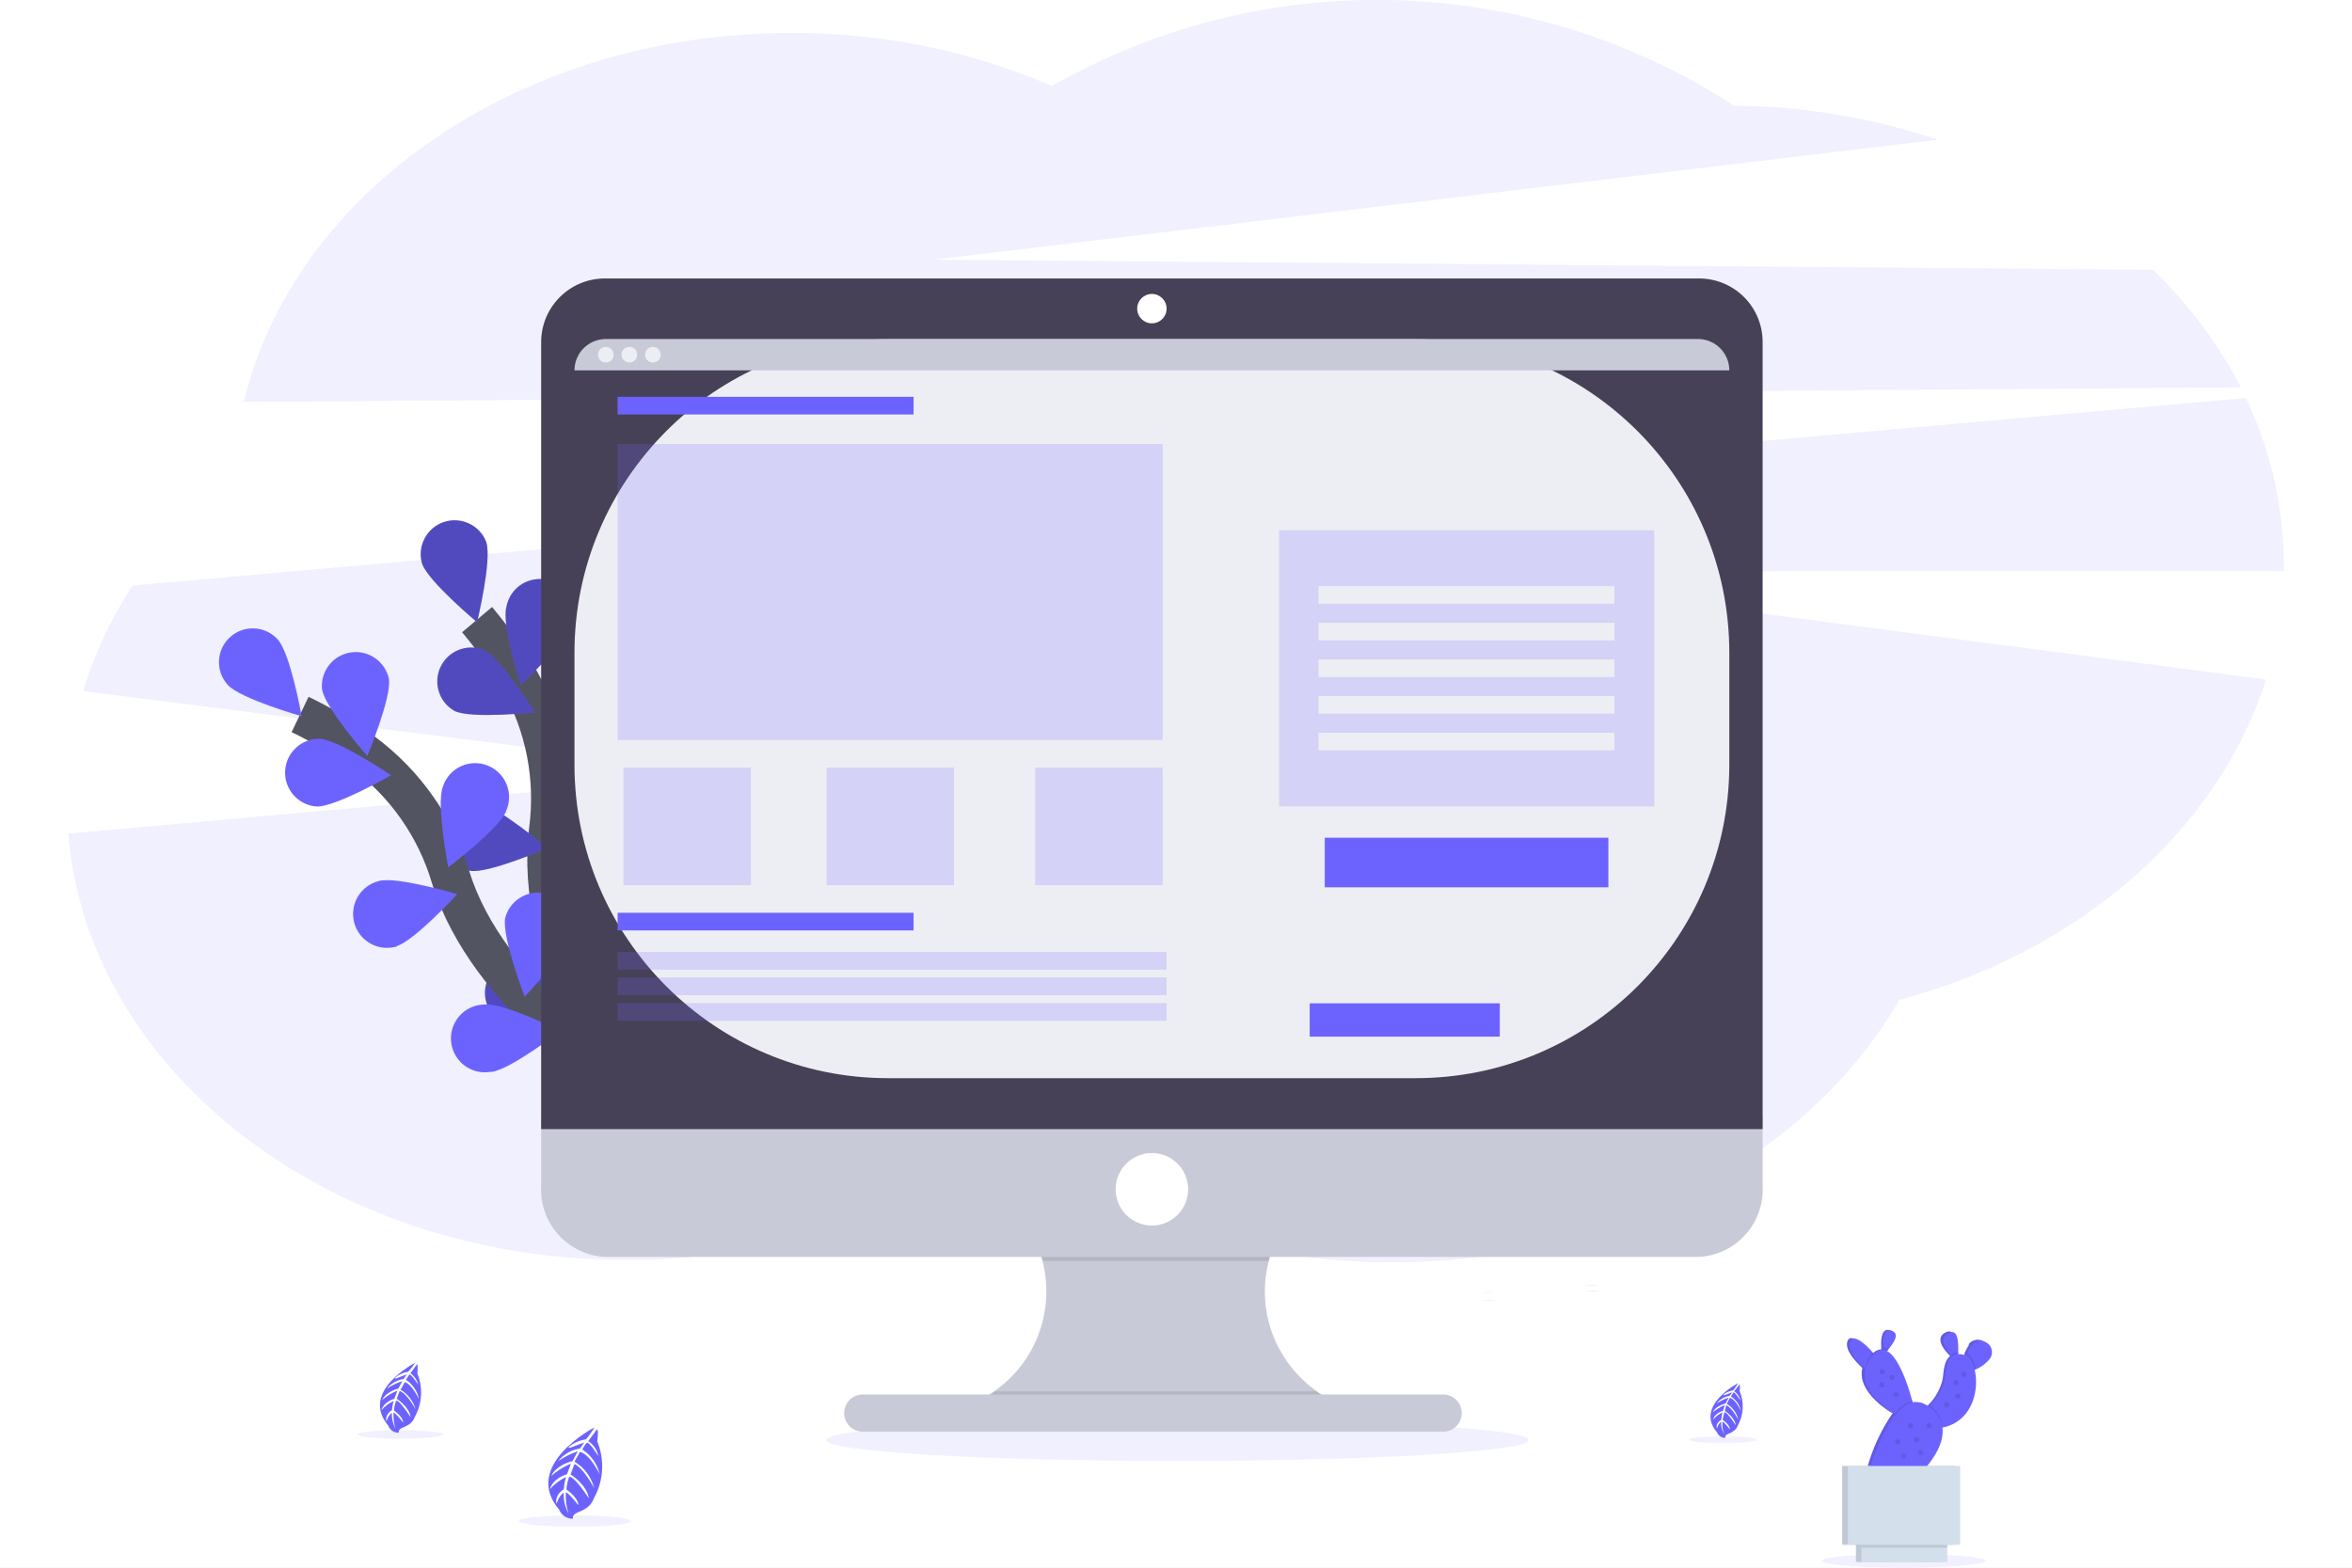
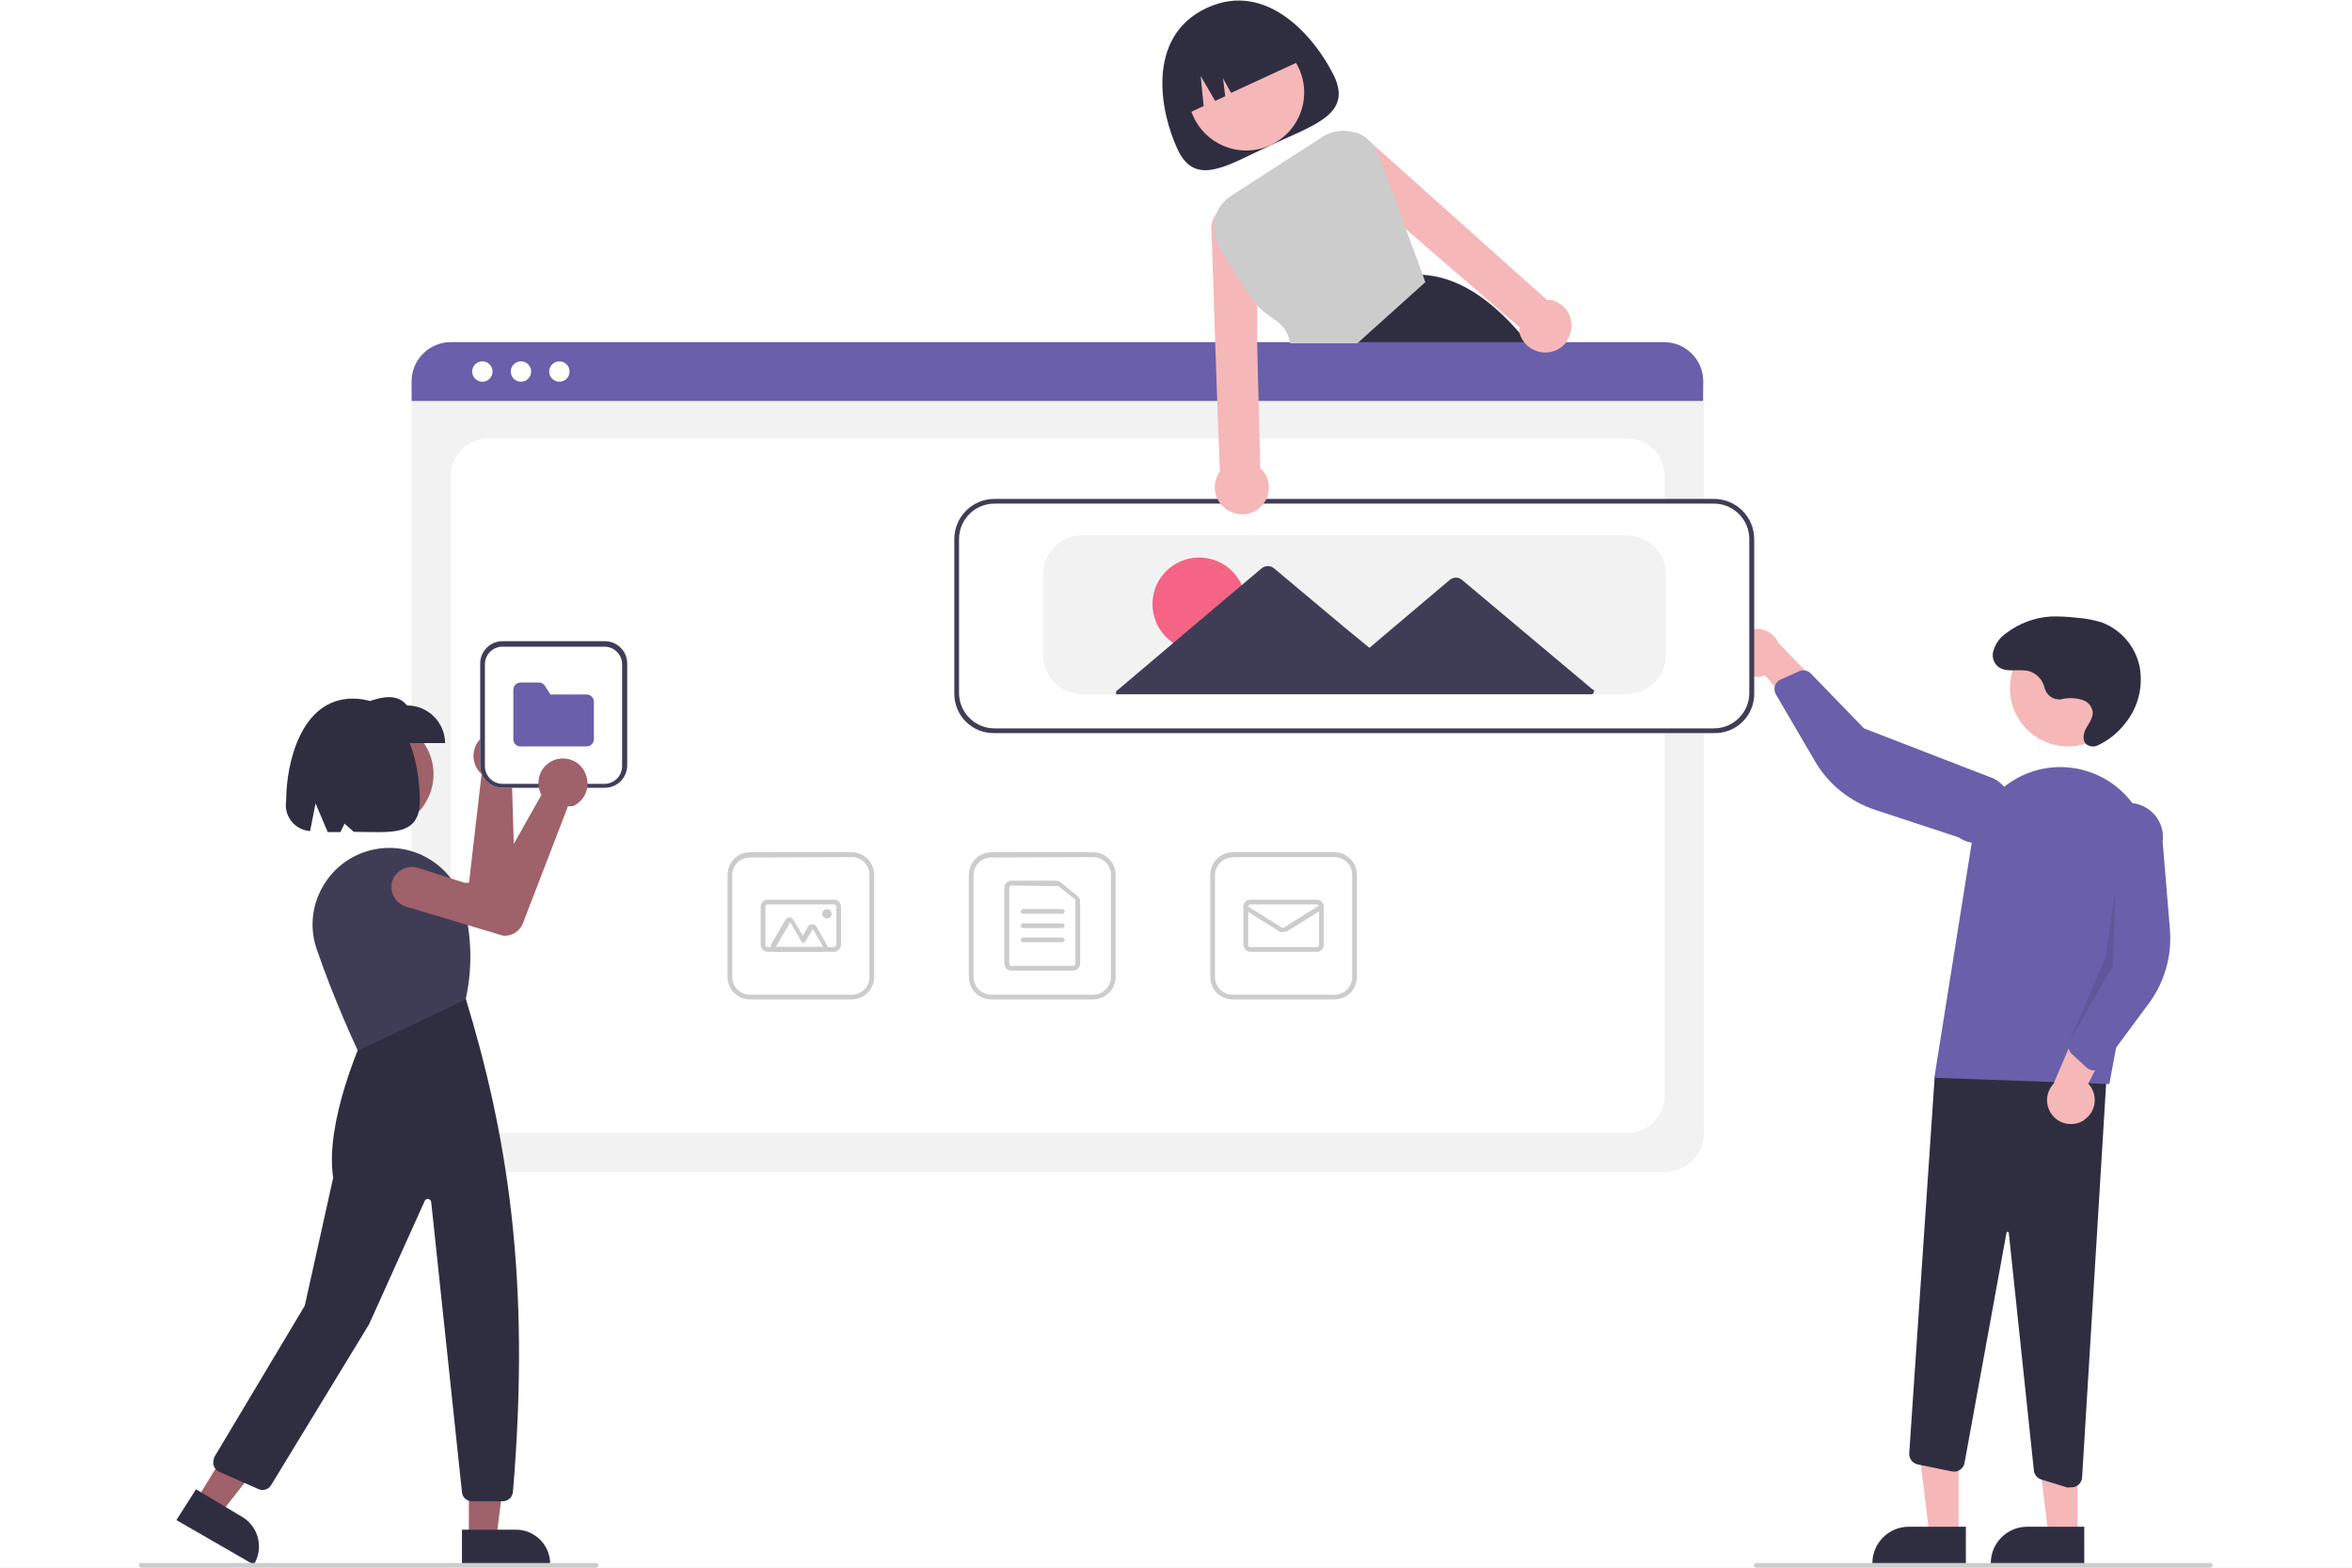
<svg xmlns="http://www.w3.org/2000/svg" viewBox="0 0 120 80">
  <defs>
-     <style>.cls-1{fill:#fff;}.cls-10,.cls-2,.cls-4{fill:#6c63ff;}.cls-2,.cls-7{opacity:0.1;}.cls-10,.cls-2,.cls-5,.cls-7{isolation:isolate;}.cls-3{fill:none;stroke:#535461;stroke-miterlimit:10;stroke-width:2px;}.cls-5{opacity:0.25;}.cls-6{fill:#c8cad7;}.cls-8{fill:#474157;}.cls-9{fill:#ededf4;}.cls-10{opacity:0.2;}.cls-11{fill:#d4dfec;}.cls-12{fill:#a1616a;}</style>
+     <style>.cls-1{fill:#fff;}.cls-2{fill:#2f2e41;}.cls-3{fill:#f5b7b8;}.cls-4{fill:#f2f2f2;}.cls-5{fill:#6a5faa;}.cls-6{fill:#ccc;}.cls-7{opacity:0.1;isolation:isolate;}.cls-8{fill:#3f3d56;}.cls-9{fill:#f56484;}.cls-10{fill:#9f616a;}</style>
  </defs>
  <g id="レイヤー_2" data-name="レイヤー 2">
    <g id="レイヤー_1-2" data-name="レイヤー 1">
-       <g id="グループ_1156" data-name="グループ 1156">
-         <rect id="長方形_289" data-name="長方形 289" class="cls-1" width="120" height="80" />
-         <g id="undraw_wireframing_nxyi" data-name="undraw wireframing nxyi">
-           <path id="パス_2983" data-name="パス 2983" class="cls-2" d="M114.33,19.77a23.25,23.25,0,0,0-4.48-6l-62.21-.52L98.86,7.13A33.69,33.69,0,0,0,88.47,5.39a33.47,33.47,0,0,0-34.8-1A33.26,33.26,0,0,0,40.36,1.68C26.54,1.68,15,9.78,12.44,20.51Z" />
-           <path id="パス_2984" data-name="パス 2984" class="cls-2" d="M116.52,28.8a19.8,19.8,0,0,0-1.94-8.49L6.77,29.88a20.59,20.59,0,0,0-2.53,5.39l33.39,4.21L3.48,42.54c1,12.15,13.35,21.75,28.4,21.75a32,32,0,0,0,19.56-6.4,31.91,31.91,0,0,0,19.72,6.52c11.36,0,21.17-5.47,25.74-13.38,9.16-2.46,16.27-8.63,18.71-16.35L73.39,29.15h43.13Z" />
-           <path id="パス_2985" data-name="パス 2985" class="cls-3" d="M31.83,55.36s-4.62-6.67-3.84-13a12.26,12.26,0,0,0-1.48-7.64,21.31,21.31,0,0,0-2.17-3.1" />
-           <path id="パス_2986" data-name="パス 2986" class="cls-4" d="M24.81,27.67c.3.91-.47,4.08-.47,4.08s-2.51-2.09-2.81-3a1.73,1.73,0,0,1,3.28-1.09Z" />
-           <path id="パス_2987" data-name="パス 2987" class="cls-4" d="M29.18,31.8c-.24.92-2.61,3.16-2.61,3.16s-1-3.11-.73-4a1.73,1.73,0,1,1,3.34.87Z" />
-           <path id="パス_2988" data-name="パス 2988" class="cls-4" d="M31.9,40.42c-.67.67-3.85,1.41-3.85,1.41s.73-3.18,1.4-3.85a1.73,1.73,0,0,1,2.48,2.4l0,0Z" />
-           <path id="パス_2989" data-name="パス 2989" class="cls-4" d="M32.49,47.41c-.55.78-3.55,2-3.55,2s.18-3.25.73-4a1.73,1.73,0,0,1,2.82,2Z" />
-           <path id="パス_2990" data-name="パス 2990" class="cls-4" d="M23.19,36.28c.86.42,4.1.07,4.1.07s-1.74-2.76-2.6-3.18a1.73,1.73,0,0,0-1.5,3.11Z" />
-           <path id="パス_2991" data-name="パス 2991" class="cls-4" d="M24,44.44c.94.14,3.93-1.16,3.93-1.16S25.43,41.16,24.49,41A1.73,1.73,0,0,0,24,44.44Z" />
-           <path id="パス_2992" data-name="パス 2992" class="cls-4" d="M25.84,52.27c.9.3,4.07-.48,4.07-.48s-2.09-2.5-3-2.8a1.73,1.73,0,0,0-1.08,3.28Z" />
-           <path id="パス_2993" data-name="パス 2993" class="cls-5" d="M24.81,27.67c.3.91-.47,4.08-.47,4.08s-2.51-2.09-2.81-3a1.73,1.73,0,0,1,3.28-1.09Z" />
-           <path id="パス_2994" data-name="パス 2994" class="cls-5" d="M29.18,31.8c-.24.92-2.61,3.16-2.61,3.16s-1-3.11-.73-4a1.73,1.73,0,1,1,3.34.87Z" />
-           <path id="パス_2995" data-name="パス 2995" class="cls-5" d="M31.9,40.42c-.67.67-3.85,1.41-3.85,1.41s.73-3.18,1.4-3.85a1.73,1.73,0,0,1,2.48,2.4l0,0Z" />
-           <path id="パス_2996" data-name="パス 2996" class="cls-5" d="M32.49,47.41c-.55.78-3.55,2-3.55,2s.18-3.25.73-4a1.73,1.73,0,0,1,2.82,2Z" />
-           <path id="パス_2997" data-name="パス 2997" class="cls-5" d="M23.19,36.28c.86.42,4.1.07,4.1.07s-1.74-2.76-2.6-3.18a1.73,1.73,0,0,0-1.5,3.11Z" />
-           <path id="パス_2998" data-name="パス 2998" class="cls-5" d="M24,44.44c.94.14,3.93-1.16,3.93-1.16S25.43,41.16,24.49,41A1.73,1.73,0,0,0,24,44.44Z" />
-           <path id="パス_2999" data-name="パス 2999" class="cls-5" d="M25.84,52.27c.9.3,4.07-.48,4.07-.48s-2.09-2.5-3-2.8a1.73,1.73,0,0,0-1.08,3.28Z" />
-           <path id="パス_3000" data-name="パス 3000" class="cls-3" d="M31.81,55.09S24.88,50.86,23,44.79a12.26,12.26,0,0,0-4.45-6.38,20,20,0,0,0-3.24-1.95" />
-           <path id="パス_3001" data-name="パス 3001" class="cls-4" d="M14.17,32.63c.65.71,1.22,3.92,1.22,3.92s-3.13-.89-3.77-1.6a1.72,1.72,0,0,1,2.55-2.32Z" />
-           <path id="パス_3002" data-name="パス 3002" class="cls-4" d="M19.84,34.63c.16.94-1.1,3.95-1.1,3.95s-2.15-2.45-2.31-3.4a1.73,1.73,0,0,1,3.41-.55Z" />
-           <path id="パス_3003" data-name="パス 3003" class="cls-4" d="M25.82,41.4c-.35.89-2.95,2.86-2.95,2.86s-.62-3.2-.28-4.1a1.73,1.73,0,1,1,3.24,1.2v0Z" />
-           <path id="パス_3004" data-name="パス 3004" class="cls-4" d="M29.19,47.55c-.19.94-2.42,3.31-2.42,3.31s-1.16-3-1-4a1.73,1.73,0,0,1,3.39.67Z" />
-           <path id="パス_3005" data-name="パス 3005" class="cls-4" d="M16.17,41.16c1,0,3.78-1.6,3.78-1.6s-2.7-1.83-3.66-1.86a1.73,1.73,0,0,0-.2,3.45h.08Z" />
-           <path id="パス_3006" data-name="パス 3006" class="cls-4" d="M20.21,48.29c.91-.25,3.12-2.66,3.12-2.66s-3.13-.93-4-.67a1.73,1.73,0,0,0,.83,3.36l.09,0Z" />
-           <path id="パス_3007" data-name="パス 3007" class="cls-4" d="M25.07,54.7c.95-.1,3.53-2.09,3.53-2.09s-2.92-1.45-3.87-1.35A1.73,1.73,0,1,0,25,54.7Z" />
-           <ellipse id="楕円形_99" data-name="楕円形 99" class="cls-2" cx="60.07" cy="73.49" rx="17.91" ry="1.06" />
-           <path id="パス_3008" data-name="パス 3008" class="cls-6" d="M68.3,71.62v.64h-19v-.52a6.22,6.22,0,0,0,.43-11.51H68.18A6.24,6.24,0,0,0,65.1,68.5a6.34,6.34,0,0,0,3.2,3.13Z" />
-           <path id="パス_3009" data-name="パス 3009" class="cls-7" d="M68.18,60.21a6.26,6.26,0,0,0-3.45,4.14H53.21a6.23,6.23,0,0,0-3.45-4.14Z" />
-           <path id="パス_3010" data-name="パス 3010" class="cls-6" d="M27.61,56.94v3.6a3.44,3.44,0,0,0,3.25,3.6H86.68a3.44,3.44,0,0,0,3.25-3.6v-3.6Z" />
-           <path id="パス_3011" data-name="パス 3011" class="cls-7" d="M68.3,71.62v.64h-19v-.52A6.28,6.28,0,0,0,50.8,71H67.14a6.32,6.32,0,0,0,1.16.66Z" />
-           <rect id="長方形_263" data-name="長方形 263" class="cls-6" x="43.07" y="71.16" width="31.51" height="1.9" rx="0.95" />
-           <path id="パス_3012" data-name="パス 3012" class="cls-8" d="M89.93,17.46a3.24,3.24,0,0,0-3.25-3.25H30.86a3.25,3.25,0,0,0-3.25,3.25h0V57.62H89.93Z" />
-           <rect id="長方形_264" data-name="長方形 264" class="cls-9" x="29.31" y="17.31" width="58.92" height="37.71" rx="16" />
-           <circle id="楕円形_101" data-name="楕円形 101" class="cls-1" cx="58.77" cy="15.75" r="0.75" />
-           <circle id="楕円形_102" data-name="楕円形 102" class="cls-1" cx="58.77" cy="60.69" r="1.85" />
-           <path id="パス_3013" data-name="パス 3013" class="cls-6" d="M88.23,18.9H29.31a1.6,1.6,0,0,1,1.6-1.6H86.63a1.6,1.6,0,0,1,1.6,1.6Z" />
-           <circle id="楕円形_103" data-name="楕円形 103" class="cls-9" cx="30.91" cy="18.1" r="0.4" />
-           <circle id="楕円形_104" data-name="楕円形 104" class="cls-9" cx="32.11" cy="18.1" r="0.4" />
-           <circle id="楕円形_105" data-name="楕円形 105" class="cls-9" cx="33.31" cy="18.1" r="0.4" />
-           <rect id="長方形_265" data-name="長方形 265" class="cls-4" x="31.51" y="20.25" width="15.1" height="0.9" />
-           <rect id="長方形_266" data-name="長方形 266" class="cls-4" x="31.51" y="46.58" width="15.1" height="0.9" />
-           <rect id="長方形_267" data-name="長方形 267" class="cls-10" x="31.51" y="48.58" width="28.01" height="0.9" />
-           <rect id="長方形_268" data-name="長方形 268" class="cls-10" x="31.51" y="49.88" width="28.01" height="0.9" />
-           <rect id="長方形_269" data-name="長方形 269" class="cls-10" x="31.51" y="51.19" width="28.01" height="0.9" />
-           <rect id="長方形_270" data-name="長方形 270" class="cls-10" x="31.51" y="22.66" width="27.81" height="15.1" />
-           <rect id="長方形_271" data-name="長方形 271" class="cls-10" x="31.81" y="39.17" width="6.5" height="6" />
-           <rect id="長方形_272" data-name="長方形 272" class="cls-10" x="52.82" y="39.17" width="6.5" height="6" />
-           <rect id="長方形_273" data-name="長方形 273" class="cls-10" x="42.17" y="39.17" width="6.5" height="6" />
-           <rect id="長方形_274" data-name="長方形 274" class="cls-10" x="65.26" y="27.06" width="19.14" height="14.09" />
-           <rect id="長方形_275" data-name="長方形 275" class="cls-9" x="67.27" y="29.91" width="15.1" height="0.9" />
-           <rect id="長方形_276" data-name="長方形 276" class="cls-9" x="67.27" y="31.78" width="15.1" height="0.9" />
-           <rect id="長方形_277" data-name="長方形 277" class="cls-9" x="67.27" y="33.65" width="15.1" height="0.9" />
-           <rect id="長方形_278" data-name="長方形 278" class="cls-9" x="67.27" y="35.52" width="15.1" height="0.9" />
-           <rect id="長方形_279" data-name="長方形 279" class="cls-9" x="67.27" y="37.39" width="15.1" height="0.9" />
-           <rect id="長方形_280" data-name="長方形 280" class="cls-4" x="67.59" y="42.75" width="14.47" height="2.53" />
-           <rect id="長方形_281" data-name="長方形 281" class="cls-4" x="66.82" y="51.2" width="9.7" height="1.7" />
-           <ellipse id="楕円形_106" data-name="楕円形 106" class="cls-2" cx="29.33" cy="77.62" rx="2.86" ry="0.29" />
-           <ellipse id="楕円形_107" data-name="楕円形 107" class="cls-2" cx="87.9" cy="73.47" rx="1.72" ry="0.17" />
-           <path id="パス_3014" data-name="パス 3014" class="cls-4" d="M30.33,72.84s-3.73,1.93-1.8,4.2a.73.73,0,0,0,.71.46s-.11-.19.3-.35a1.71,1.71,0,0,0,.4-.21,1,1,0,0,0,.36-.48h0a3.35,3.35,0,0,0,.17-2.91s.08-.54,0-.62l-.46.61a1.21,1.21,0,0,1,.52.77s-.48-.77-.59-.68-.23.34-.23.34a2,2,0,0,1,.88,1.26s-.46-1-1-1.14l-.28.5a2.17,2.17,0,0,1,1,1.35s-.51-1-1-1.23l-.2.53s.85.54.93,1.22c0,0-.72-1.13-1-1.1a2.44,2.44,0,0,0-.14.65s.6.4.61.8c0,0-.56-.7-.64-.65A3,3,0,0,0,29,77.23a2.1,2.1,0,0,1-.24-1.07,1.1,1.1,0,0,0-.36.58s-.16-.39.37-.75a2.6,2.6,0,0,1,.11-.62,2.62,2.62,0,0,0-.82.62s.09-.51.87-.76l.2-.54a3.82,3.82,0,0,0-1,.62s.18-.51,1.08-.75l.27-.5a4.09,4.09,0,0,0-1,.5,1.71,1.71,0,0,1,1.11-.64l.22-.31-.64.24c-.14.06-.17,0-.17,0a1.79,1.79,0,0,1,.9-.4A4.62,4.62,0,0,0,30.33,72.84Z" />
-           <ellipse id="楕円形_108" data-name="楕円形 108" class="cls-2" cx="20.42" cy="73.2" rx="2.19" ry="0.22" />
-           <path id="パス_3015" data-name="パス 3015" class="cls-4" d="M21.19,69.54S18.33,71,19.81,72.75a.54.54,0,0,0,.54.36s-.08-.15.22-.27a1.51,1.51,0,0,0,.31-.16.74.74,0,0,0,.28-.37h0a2.57,2.57,0,0,0,.13-2.23,1.49,1.49,0,0,0,0-.48l-.35.48a1,1,0,0,1,.4.59s-.37-.59-.46-.52l-.17.26a1.56,1.56,0,0,1,.67,1s-.35-.77-.73-.88l-.21.39a1.69,1.69,0,0,1,.76,1s-.4-.79-.81-.94l-.15.4s.65.42.71.94c0,0-.55-.87-.74-.84a1.72,1.72,0,0,0-.11.5s.46.31.47.61c0,0-.43-.54-.49-.5a2.34,2.34,0,0,0,.1.83,1.71,1.71,0,0,1-.19-.83.88.88,0,0,0-.27.44s-.13-.3.28-.57a1.86,1.86,0,0,1,.09-.47,1.93,1.93,0,0,0-.63.47s.07-.39.66-.58l.16-.42a2.83,2.83,0,0,0-.78.48s.13-.39.82-.58l.21-.38a3.2,3.2,0,0,0-.79.38,1.35,1.35,0,0,1,.85-.49l.17-.23s-.39.13-.49.18-.13,0-.13,0a1.34,1.34,0,0,1,.69-.32A4.34,4.34,0,0,0,21.19,69.54Z" />
-           <path id="パス_3016" data-name="パス 3016" class="cls-4" d="M88.68,70.58s-2.23,1.16-1.08,2.51a.43.43,0,0,0,.43.28s-.07-.12.17-.21a.7.7,0,0,0,.24-.13.54.54,0,0,0,.22-.28h0a2,2,0,0,0,.1-1.75,1.53,1.53,0,0,0,0-.37l-.28.37a.77.77,0,0,1,.32.47s-.3-.47-.36-.41l-.13.2a1.22,1.22,0,0,1,.52.75s-.27-.6-.57-.68l-.16.31a1.28,1.28,0,0,1,.59.81s-.31-.62-.62-.74L88,72s.51.32.56.73c0,0-.43-.68-.58-.66a2.74,2.74,0,0,0-.09.39s.37.24.37.48c0,0-.33-.42-.38-.39a1.53,1.53,0,0,0,.08.64,1.21,1.21,0,0,1-.15-.64.68.68,0,0,0-.21.34s-.1-.23.22-.44a2.5,2.5,0,0,1,.06-.38,1.47,1.47,0,0,0-.48.38s.05-.31.51-.46L88,71.7a2.26,2.26,0,0,0-.61.37s.1-.3.65-.45l.16-.3a2.53,2.53,0,0,0-.62.3,1.08,1.08,0,0,1,.67-.39l.13-.18-.38.14c-.09,0-.1,0-.1,0a1.07,1.07,0,0,1,.53-.24A2.7,2.7,0,0,0,88.68,70.58Z" />
-           <ellipse id="楕円形_109" data-name="楕円形 109" class="cls-2" cx="97.12" cy="79.65" rx="4.18" ry="0.35" />
-           <path id="パス_3017" data-name="パス 3017" class="cls-4" d="M100.46,68.63a2.55,2.55,0,0,0-.23.43.56.56,0,0,1,0,.12l-.08,0a1,1,0,0,0-.35,0V69c0-.53-.05-1.26-.55-1s-.14.8.17,1.12a.6.6,0,0,1,.08.08c-.28.2-.33.67-.38,1.16a2.7,2.7,0,0,1-.74,1.34l-.08.08a1,1,0,0,0-.8-.21.93.93,0,0,0,0-.13c-.22-.81-.69-2.21-1.28-2.52l.08-.1c.25-.33.53-.82.12-.94s-.46.42-.44.83c0,.05,0,.1,0,.15a.61.61,0,0,0-.43.21L95.41,69c-.34-.4-1-1-1.15-.56s.37,1,.76,1.37l0,0c-.26,1,.87,1.91,1.48,2.28l.08,0A9.36,9.36,0,0,0,95.24,75l2.36.42s1.56-1.35,1.36-2.61h0a2.38,2.38,0,0,0,1.69-2.91l0-.06h0a1.74,1.74,0,0,0,.72-.54.58.58,0,0,0-.93-.7Z" />
-           <path id="パス_3018" data-name="パス 3018" class="cls-7" d="M100.46,68.63a2.55,2.55,0,0,0-.23.43.56.56,0,0,1,0,.12l-.08,0a1,1,0,0,0-.35,0V69c0-.53-.05-1.26-.55-1s-.14.8.17,1.12a.6.6,0,0,1,.08.08c-.28.2-.33.67-.38,1.16a2.7,2.7,0,0,1-.74,1.34l-.08.08a1,1,0,0,0-.8-.21.93.93,0,0,0,0-.13c-.22-.81-.69-2.21-1.28-2.52l.08-.1c.25-.33.53-.82.12-.94s-.46.42-.44.83c0,.05,0,.1,0,.15a.61.61,0,0,0-.43.21L95.41,69c-.34-.4-1-1-1.15-.56s.37,1,.76,1.37l0,0c-.26,1,.87,1.91,1.48,2.28l.08,0A9.36,9.36,0,0,0,95.24,75l2.36.42s1.56-1.35,1.36-2.61h0a2.38,2.38,0,0,0,1.69-2.91l0-.06h0a1.74,1.74,0,0,0,.72-.54.58.58,0,0,0-.93-.7Z" />
-           <path id="パス_3019" data-name="パス 3019" class="cls-4" d="M95.78,69.31l-.28.8s-.15-.11-.34-.28c-.39-.33-.94-.92-.76-1.36s.81.15,1.15.55Z" />
-           <path id="パス_3020" data-name="パス 3020" class="cls-4" d="M96.36,68.85a2.69,2.69,0,0,1-.27.32c0-.14,0-.28,0-.42,0-.42,0-1,.43-.84S96.61,68.52,96.36,68.85Z" />
-           <path id="パス_3021" data-name="パス 3021" class="cls-4" d="M99.91,69c0,.26,0,.48,0,.48l-.34-.31c-.31-.32-.66-.82-.17-1.12S99.92,68.45,99.91,69Z" />
-           <path id="パス_3022" data-name="パス 3022" class="cls-4" d="M101.53,69.33a1.85,1.85,0,0,1-.72.55l-.24.08-.33-.45a3.22,3.22,0,0,1,.14-.44,1.59,1.59,0,0,1,.22-.43.59.59,0,0,1,.82-.08A.57.57,0,0,1,101.53,69.33Z" />
-           <path id="パス_3023" data-name="パス 3023" class="cls-7" d="M95.55,69c.14.16.23.28.23.28l-.28.8a3.39,3.39,0,0,1-.34-.27,1.52,1.52,0,0,1,.31-.71A.39.39,0,0,1,95.55,69Z" />
-           <path id="パス_3024" data-name="パス 3024" class="cls-7" d="M96.36,68.85l-.27.32c0-.14,0-.28,0-.43A.59.59,0,0,1,96.36,68.85Z" />
-           <path id="パス_3025" data-name="パス 3025" class="cls-4" d="M97.71,72.05l-.68.3a3.62,3.62,0,0,1-.37-.21c-.71-.44-2.16-1.55-1.2-2.86s1.78,1,2.1,2.19C97.66,71.81,97.71,72.05,97.71,72.05Z" />
-           <path id="パス_3026" data-name="パス 3026" class="cls-7" d="M99.53,69.15a.58.58,0,0,1,.38-.17c0,.26,0,.48,0,.48Z" />
-           <path id="パス_3027" data-name="パス 3027" class="cls-7" d="M100.81,69.87a1,1,0,0,1-.24.09l-.32-.45a3.33,3.33,0,0,1,.13-.45A1.19,1.19,0,0,1,100.81,69.87Z" />
-           <path id="パス_3028" data-name="パス 3028" class="cls-4" d="M99.11,72.85l-.11,0c-2.3.34-.76-.89-.76-.89l.24-.25a2.7,2.7,0,0,0,.74-1.34c.08-.74.16-1.44,1-1.23S101.28,72.41,99.11,72.85Z" />
-           <rect id="長方形_282" data-name="長方形 282" class="cls-11" x="94.69" y="78.56" width="4.38" height="1.15" />
-           <rect id="長方形_283" data-name="長方形 283" class="cls-11" x="93.99" y="74.81" width="5.73" height="4.02" />
-           <rect id="長方形_284" data-name="長方形 284" class="cls-7" x="94.69" y="78.56" width="4.38" height="1.15" />
-           <rect id="長方形_285" data-name="長方形 285" class="cls-7" x="93.99" y="74.81" width="5.73" height="4.02" />
-           <rect id="長方形_286" data-name="長方形 286" class="cls-11" x="94.97" y="78.56" width="4.38" height="1.15" />
-           <path id="パス_3029" data-name="パス 3029" class="cls-7" d="M97.56,71.47c.1.34.15.58.15.58l-.68.3a3.62,3.62,0,0,1-.37-.21A1.82,1.82,0,0,1,97.56,71.47Z" />
-           <path id="パス_3030" data-name="パス 3030" class="cls-7" d="M99.11,72.85l-.11,0c-2.3.34-.76-.89-.76-.89l.24-.25A1.49,1.49,0,0,1,99.11,72.85Z" />
-           <path id="パス_3031" data-name="パス 3031" class="cls-4" d="M95.38,75s1.29-4.6,3.09-3.18-.73,3.6-.73,3.6Z" />
-           <circle id="楕円形_110" data-name="楕円形 110" class="cls-7" cx="96.03" cy="70" r="0.14" />
-           <circle id="楕円形_111" data-name="楕円形 111" class="cls-7" cx="96.02" cy="70.67" r="0.14" />
-           <circle id="楕円形_112" data-name="楕円形 112" class="cls-7" cx="100.19" cy="70.13" r="0.14" />
-           <circle id="楕円形_113" data-name="楕円形 113" class="cls-7" cx="96.83" cy="73.58" r="0.14" />
-           <circle id="楕円形_114" data-name="楕円形 114" class="cls-7" cx="99.89" cy="71.25" r="0.14" />
-           <circle id="楕円形_115" data-name="楕円形 115" class="cls-7" cx="98.41" cy="72.74" r="0.14" />
-           <circle id="楕円形_116" data-name="楕円形 116" class="cls-7" cx="96.52" cy="70.29" r="0.14" />
-           <circle id="楕円形_117" data-name="楕円形 117" class="cls-7" cx="99.8" cy="70.56" r="0.14" />
-           <circle id="楕円形_118" data-name="楕円形 118" class="cls-7" cx="99.31" cy="71.68" r="0.14" />
-           <circle id="楕円形_119" data-name="楕円形 119" class="cls-7" cx="97.79" cy="73.47" r="0.14" />
-           <circle id="楕円形_120" data-name="楕円形 120" class="cls-7" cx="97.48" cy="72.76" r="0.14" />
-           <circle id="楕円形_121" data-name="楕円形 121" class="cls-7" cx="96.74" cy="71.16" r="0.14" />
-           <rect id="長方形_287" data-name="長方形 287" class="cls-7" x="94.97" y="78.56" width="4.38" height="0.42" />
-           <rect id="長方形_288" data-name="長方形 288" class="cls-11" x="94.28" y="74.81" width="5.73" height="4.02" />
-           <circle id="楕円形_122" data-name="楕円形 122" class="cls-7" cx="97.99" cy="74.12" r="0.14" />
-           <circle id="楕円形_123" data-name="楕円形 123" class="cls-7" cx="97.12" cy="74.3" r="0.14" />
-           <path id="パス_3034" data-name="パス 3034" class="cls-12" d="M75.43,77.3l.06,0Z" />
-           <path id="パス_3036" data-name="パス 3036" class="cls-12" d="M80.53,76.85l.08,0Z" />
-           <path id="パス_3077" data-name="パス 3077" class="cls-7" d="M75.58,66a3.86,3.86,0,0,1,.68,0C76.64,66,75.58,66,75.58,66Z" />
-           <path id="パス_3078" data-name="パス 3078" class="cls-7" d="M75.58,66.35a3.86,3.86,0,0,1,.68,0C76.64,66.38,75.58,66.35,75.58,66.35Z" />
-           <path id="パス_3079" data-name="パス 3079" class="cls-7" d="M80.78,65.6a4,4,0,0,1,.69,0C81.85,65.64,80.78,65.6,80.78,65.6Z" />
-           <path id="パス_3080" data-name="パス 3080" class="cls-7" d="M80.9,65.88a2.66,2.66,0,0,1,.69,0C82,65.91,80.9,65.88,80.9,65.88Z" />
+       <g id="グループ_1159" data-name="グループ 1159">
+         <rect id="長方形_290" data-name="長方形 290" class="cls-1" width="120" height="80" />
+         <g id="undraw_building_websites_i78t" data-name="undraw building websites i78t">
+           <path id="パス_3106" data-name="パス 3106" class="cls-2" d="M68.07,3.89c.91,1.93-1,2.48-3.22,3.51S61,9.57,60.09,7.64,58.45,1.87,61.56.41,67.16,2,68.07,3.89Z" />
+           <circle id="楕円形_130" data-name="楕円形 130" class="cls-3" cx="63.58" cy="4.72" r="2.96" />
+           <path id="パス_3107" data-name="パス 3107" class="cls-2" d="M78.27,17.9c-.1-.14-.21-.27-.31-.4l-.4-.48c-1.54-1.78-3.17-2.89-5-3h0L69,17.51,67.75,18.7l0,.06.66,1.64H80A26.8,26.8,0,0,0,78.27,17.9Z" />
+           <path id="パス_3108" data-name="パス 3108" class="cls-2" d="M60.35,5.91h0l1.06-.5-.15-1.53L62,5.15l.51-.24L62.4,4l.41.74L66.58,3h0a3.15,3.15,0,0,0-4.18-1.5h0l-.54.26a3.13,3.13,0,0,0-1.51,4.17Z" />
+           <path id="パス_3109" data-name="パス 3109" class="cls-4" d="M84.92,59.81H23a2,2,0,0,1-2-2V20.61a1.46,1.46,0,0,1,1.46-1.46h63a1.48,1.48,0,0,1,1.48,1.48V57.81a2,2,0,0,1-2,2Z" />
+           <path id="パス_3110" data-name="パス 3110" class="cls-1" d="M24.93,57.82H83a1.93,1.93,0,0,0,1.93-1.94h0V24.31A1.93,1.93,0,0,0,83,22.37H24.93A1.93,1.93,0,0,0,23,24.31h0V55.88a1.93,1.93,0,0,0,1.93,1.94Z" />
+           <path id="パス_3111" data-name="パス 3111" class="cls-5" d="M86.89,20.46H21v-1a2,2,0,0,1,2-2h61.9a2,2,0,0,1,2,2Z" />
+           <circle id="楕円形_131" data-name="楕円形 131" class="cls-1" cx="24.61" cy="18.96" r="0.52" />
+           <circle id="楕円形_132" data-name="楕円形 132" class="cls-1" cx="26.58" cy="18.96" r="0.52" />
+           <circle id="楕円形_133" data-name="楕円形 133" class="cls-1" cx="28.54" cy="18.96" r="0.52" />
+           <path id="パス_3112" data-name="パス 3112" class="cls-6" d="M55.77,51H50.58a1.15,1.15,0,0,1-1.15-1.15V44.64a1.16,1.16,0,0,1,1.15-1.15h5.19a1.16,1.16,0,0,1,1.15,1.15v5.19A1.15,1.15,0,0,1,55.77,51Zm-5.19-7.24a.9.9,0,0,0-.91.9v5.19a.91.91,0,0,0,.91.91h5.19a.91.91,0,0,0,.91-.91V44.64a.9.9,0,0,0-.91-.9Z" />
+           <path id="パス_3113" data-name="パス 3113" class="cls-6" d="M54.75,49.53H51.61a.37.37,0,0,1-.37-.36V45.3a.37.37,0,0,1,.37-.36h2.27a.4.4,0,0,1,.23.08l.86.7a.35.35,0,0,1,.14.28v3.17a.36.36,0,0,1-.36.36Zm-3.14-4.34a.12.12,0,0,0-.12.12v3.86a.12.12,0,0,0,.12.12h3.14a.12.12,0,0,0,.12-.12V46a.12.12,0,0,0,0-.09L54,45.22a.13.13,0,0,0-.08,0Z" />
+           <path id="パス_3114" data-name="パス 3114" class="cls-6" d="M54.14,46.63H52.21a.12.12,0,0,1-.13-.11.14.14,0,0,1,.11-.13h2a.13.13,0,0,1,.13.11.12.12,0,0,1-.11.13h0Z" />
+           <path id="パス_3115" data-name="パス 3115" class="cls-6" d="M54.14,47.36H52.21a.14.14,0,0,1-.13-.11.12.12,0,0,1,.11-.13h2a.12.12,0,0,1,.13.11.14.14,0,0,1-.11.13h0Z" />
+           <path id="パス_3116" data-name="パス 3116" class="cls-6" d="M54.14,48.08H52.21a.12.12,0,0,1-.13-.11.14.14,0,0,1,.11-.13h2a.14.14,0,0,1,.13.11.12.12,0,0,1-.11.13h0Z" />
+           <path id="パス_3117" data-name="パス 3117" class="cls-6" d="M68.09,51h-5.2a1.14,1.14,0,0,1-1.14-1.15V44.64a1.15,1.15,0,0,1,1.14-1.15h5.2a1.15,1.15,0,0,1,1.14,1.15v5.19A1.14,1.14,0,0,1,68.09,51Zm-5.2-7.24a.9.9,0,0,0-.9.9v5.19a.9.9,0,0,0,.9.91h5.2a.9.9,0,0,0,.9-.91V44.64a.9.9,0,0,0-.9-.9h-5.2Z" />
+           <path id="パス_3118" data-name="パス 3118" class="cls-6" d="M67.18,48.57H63.8a.36.36,0,0,1-.36-.36V46.27a.36.36,0,0,1,.36-.36h3.38a.36.36,0,0,1,.36.36V48.2a.35.35,0,0,1-.35.37ZM63.8,46.15a.12.12,0,0,0-.12.13v1.93a.12.12,0,0,0,.12.12h3.38a.12.12,0,0,0,.12-.12V46.27a.12.12,0,0,0-.12-.12Z" />
+           <path id="パス_3119" data-name="パス 3119" class="cls-6" d="M65.49,47.55a.32.32,0,0,1-.19,0l-1.8-1.13a.12.12,0,0,1-.07-.15.12.12,0,0,1,.16-.07l0,0,1.8,1.13a.13.13,0,0,0,.12,0l1.8-1.13a.13.13,0,0,1,.16.07.11.11,0,0,1,0,.13l-1.8,1.13A.3.3,0,0,1,65.49,47.55Z" />
+           <path id="パス_3120" data-name="パス 3120" class="cls-6" d="M43.46,51h-5.2a1.14,1.14,0,0,1-1.14-1.15V44.64a1.15,1.15,0,0,1,1.14-1.15h5.2a1.15,1.15,0,0,1,1.14,1.15v5.19A1.14,1.14,0,0,1,43.46,51Zm-5.2-7.24a.9.9,0,0,0-.9.9v5.19a.9.9,0,0,0,.9.91h5.2a.9.9,0,0,0,.9-.91V44.64a.9.9,0,0,0-.9-.9Z" />
+           <path id="パス_3121" data-name="パス 3121" class="cls-6" d="M42.55,48.57H39.17a.36.36,0,0,1-.36-.36V46.27a.36.36,0,0,1,.36-.36h3.38a.36.36,0,0,1,.36.36V48.2a.37.37,0,0,1-.36.37Zm-3.38-2.42a.12.12,0,0,0-.12.13h0v1.93a.12.12,0,0,0,.12.12h3.38a.12.12,0,0,0,.12-.12h0V46.27a.12.12,0,0,0-.12-.12H39.17Z" />
+           <path id="パス_3122" data-name="パス 3122" class="cls-6" d="M42,48.57H39.58a.24.24,0,0,1-.24-.24.2.2,0,0,1,0-.13l.73-1.26a.23.23,0,0,1,.33-.09.24.24,0,0,1,.08.09l.48.81.27-.47a.26.26,0,0,1,.33-.09.2.2,0,0,1,.09.09l.53.92a.24.24,0,0,1-.08.33.28.28,0,0,1-.13,0Zm0-.25h0l-.53-.92-.38.66a.13.13,0,0,1-.1.06h0a.13.13,0,0,1-.1-.06l-.57-1-.74,1.26Z" />
+           <circle id="楕円形_134" data-name="楕円形 134" class="cls-6" cx="42.19" cy="46.63" r="0.24" />
+           <path id="パス_3123" data-name="パス 3123" class="cls-3" d="M99.93,78.39H98.45l-.7-5.71h2.18Z" />
+           <path id="パス_3124" data-name="パス 3124" class="cls-2" d="M100.3,79.83H95.53v-.06a1.86,1.86,0,0,1,1.86-1.86h2.91Z" />
+           <path id="パス_3125" data-name="パス 3125" class="cls-3" d="M106,78.39h-1.48l-.7-5.71H106Z" />
+           <path id="パス_3126" data-name="パス 3126" class="cls-2" d="M106.34,79.83h-4.77v-.06a1.86,1.86,0,0,1,1.86-1.86h2.91Z" />
+           <path id="パス_3127" data-name="パス 3127" class="cls-2" d="M105.52,75.92l-1.37-.42a.54.54,0,0,1-.38-.46l-1.28-12.12a.06.06,0,0,0-.12,0l-2.14,11.74a.54.54,0,0,1-.63.43h0l-1.76-.36a.55.55,0,0,1-.43-.57l1.3-19.23,8.83-1-1.31,21.46a.54.54,0,0,1-.57.51l-.13,0Z" />
+           <circle id="楕円形_135" data-name="楕円形 135" class="cls-3" cx="105.51" cy="35.13" r="2.96" />
+           <path id="パス_3128" data-name="パス 3128" class="cls-5" d="M98.69,55l1.91-12a4.58,4.58,0,0,1,5.23-3.8,3.39,3.39,0,0,1,.57.13h0a4.56,4.56,0,0,1,3.22,5.22l-2,10.77Z" />
+           <path id="パス_3129" data-name="パス 3129" class="cls-3" d="M106.33,57.15a1.22,1.22,0,0,0,.35-1.68,1.15,1.15,0,0,0-.14-.17l2-3.83-2.23.24-1.54,3.6a1.22,1.22,0,0,0,1.58,1.84Z" />
+           <path id="パス_3130" data-name="パス 3130" class="cls-5" d="M106.75,54.62a.65.65,0,0,1-.29-.14l-.76-.7a.56.56,0,0,1-.13-.61l1.52-3.59-.22-7.09a1.75,1.75,0,0,1,3.47.47l.37,4.46a5.59,5.59,0,0,1-1.08,3.79l-2.36,3.19a.51.51,0,0,1-.39.22Z" />
+           <path id="パス_3131" data-name="パス 3131" class="cls-3" d="M88.43,33.52a1.22,1.22,0,0,0,1.42,1l.21-.06,2.75,3.32.65-2.15-2.72-2.82a1.22,1.22,0,0,0-1.61-.61,1.24,1.24,0,0,0-.7,1.34Z" />
+           <path id="パス_3132" data-name="パス 3132" class="cls-5" d="M90.6,34.9a.51.51,0,0,1,.24-.22l.94-.42a.53.53,0,0,1,.61.11l2.71,2.8,6.62,2.56a1.75,1.75,0,1,1-1.79,3h0l-4.25-1.4a5.57,5.57,0,0,1-3.07-2.47l-2-3.42a.54.54,0,0,1,0-.55Z" />
+           <path id="パス_3133" data-name="パス 3133" class="cls-7" d="M107.92,45.44l-.12,3.86-2.23,3.87,1.86-4.31Z" />
+           <path id="パス_3134" data-name="パス 3134" class="cls-2" d="M105.17,35.69a.78.78,0,0,1-.85-.57,1.16,1.16,0,0,0-.83-.88c-.55-.12-1.21.13-1.61-.28a.76.76,0,0,1-.19-.7,1.63,1.63,0,0,1,.67-.95,4.19,4.19,0,0,1,2.28-.85,9.07,9.07,0,0,1,1.28.06,5.72,5.72,0,0,1,1.31.24A3.09,3.09,0,0,1,109.16,34a3.55,3.55,0,0,1-.73,2.91A3.78,3.78,0,0,1,107,38.05a.54.54,0,0,1-.43,0c-.36-.14-.3-.58-.14-.88s.45-.62.3-1a.75.75,0,0,0-.37-.41,2,2,0,0,0-1.14-.09Z" />
+           <path id="パス_3135" data-name="パス 3135" class="cls-1" d="M87.44,37.36H50.74a2,2,0,0,1-2-2V27.52a2,2,0,0,1,2-2h36.7a2,2,0,0,1,2,2v7.84A2,2,0,0,1,87.44,37.36Z" />
+           <path id="パス_3136" data-name="パス 3136" class="cls-8" d="M87.44,37.41H50.74a2,2,0,0,1-2.05-2V27.51a2.05,2.05,0,0,1,2.05-2.05h36.7a2.05,2.05,0,0,1,2.06,2.05v7.85A2,2,0,0,1,87.44,37.41ZM50.74,25.7a1.81,1.81,0,0,0-1.81,1.81v7.85a1.81,1.81,0,0,0,1.81,1.81h36.7a1.81,1.81,0,0,0,1.81-1.81V27.51a1.81,1.81,0,0,0-1.81-1.81Z" />
+           <path id="パス_3137" data-name="パス 3137" class="cls-4" d="M83,35.42H55.21a2,2,0,0,1-2-2v-4.1a2,2,0,0,1,2-2H83a2,2,0,0,1,2,2v4.1A2,2,0,0,1,83,35.42Z" />
+           <circle id="楕円形_136" data-name="楕円形 136" class="cls-9" cx="61.18" cy="30.83" r="2.38" />
+           <path id="パス_3138" data-name="パス 3138" class="cls-8" d="M81.25,35.18l-3.36-2.82-3.3-2.77a.48.48,0,0,0-.62,0l-3.3,2.79-.8.68-1.22-1L65,29a.5.5,0,0,0-.63,0l-3.67,3.1-3.73,3.16a.12.12,0,0,0,0,.17.12.12,0,0,0,.09,0H67.09l0,0,7.22,0h6.89a.13.13,0,0,0,.12-.12.11.11,0,0,0,0-.09Z" />
+           <path id="パス_3139" data-name="パス 3139" class="cls-6" d="M112.78,80H89.6a.12.12,0,0,1-.11-.13.11.11,0,0,1,.11-.11h23.18a.11.11,0,0,1,.11.13A.13.13,0,0,1,112.78,80Z" />
+           <path id="パス_3140" data-name="パス 3140" class="cls-3" d="M80,15.93a1.35,1.35,0,0,0-.87-.62l-.2,0-9.2-8.23a1.09,1.09,0,0,0-.68-.32h-.16a1.08,1.08,0,0,0-1,1.14,1.13,1.13,0,0,0,.32.73l3.53,3.07,5.78,5a1.35,1.35,0,0,0,0,.28,1.37,1.37,0,0,0,1.17,1,1.32,1.32,0,0,0,.73-.12,1.51,1.51,0,0,0,.47-.36l0-.05A1.37,1.37,0,0,0,80,15.93Z" />
+           <path id="パス_3141" data-name="パス 3141" class="cls-3" d="M64.3,23.85l-.09-3.48-.07-2.89,0-2L64,11.51a1.08,1.08,0,0,0-1.18-1,1.1,1.1,0,0,0-.72.35L62,11a1.05,1.05,0,0,0-.19.73L62,17.48l.1,2.89.14,3.69a1,1,0,0,0-.1.17,1.35,1.35,0,0,0,.57,1.84,1.36,1.36,0,0,0,1.55-2.22Z" />
+           <path id="パス_3142" data-name="パス 3142" class="cls-6" d="M72.58,14l-.85-2.31L70.35,7.93a1.91,1.91,0,0,0-1.2-1.17l-.07,0a1.89,1.89,0,0,0-1.6.22l-4.65,3a1.93,1.93,0,0,0-.64,2.62c.59,1,1.22,2,1.9,2.92.55.74,1.56.82,1.73,2h3.43l3.47-3.12Z" />
+           <circle id="楕円形_137" data-name="楕円形 137" class="cls-10" cx="19.32" cy="39.51" r="2.8" />
+           <path id="パス_3143" data-name="パス 3143" class="cls-10" d="M26.18,37.59a.27.27,0,0,1,.08.07,1.25,1.25,0,0,1,.06,1.77l-.11.1-.1.07L26.3,46a1,1,0,0,1-.67.95h0l-5.19.56a1.08,1.08,0,0,1-.21-2.14h0l3.7-.33.64-5.53-.11-.12a1.25,1.25,0,0,1,.14-1.77,1.24,1.24,0,0,1,1.59,0Z" />
+           <path id="パス_3144" data-name="パス 3144" class="cls-10" d="M23.92,78.52h1.4L26,73.13H23.93Z" />
+           <path id="パス_3145" data-name="パス 3145" class="cls-2" d="M23.57,78.06h2.75a1.75,1.75,0,0,1,1.75,1.75v.06h-4.5Z" />
+           <path id="パス_3146" data-name="パス 3146" class="cls-10" d="M10,76.58l1.2.72L14.57,73,12.8,72Z" />
+           <path id="パス_3147" data-name="パス 3147" class="cls-2" d="M10,76l2.36,1.41h0a1.76,1.76,0,0,1,.61,2.4l0,.05L9,77.57Z" />
+           <path id="パス_3148" data-name="パス 3148" class="cls-2" d="M25.65,76.61H24.08a.51.51,0,0,1-.51-.46L22,61.34a.18.18,0,0,0-.19-.16.21.21,0,0,0-.14.1l-2.84,6.3-5,8.21a.5.5,0,0,1-.64.2l-2-.88a.52.52,0,0,1-.27-.68l0-.05,4.63-7.75L17,60.1c-.44-2.83,1.47-7,1.49-7.09v0l5.27-2.06,0,0c2.08,6.83,3.34,14.17,2.41,25.18A.52.52,0,0,1,25.65,76.61Z" />
+           <path id="パス_3149" data-name="パス 3149" class="cls-8" d="M18.24,53.63l0-.05s-1.18-2.5-2.08-5.14a3.85,3.85,0,0,1,.27-3.13,3.91,3.91,0,0,1,2.51-1.93h0a3.94,3.94,0,0,1,4.58,2.36A10.13,10.13,0,0,1,23.76,51v0l0,0Z" />
+           <path id="パス_3150" data-name="パス 3150" class="cls-2" d="M22.71,37.92H18.26V36c1-.39,1.93-.72,2.51,0a1.94,1.94,0,0,1,1.94,1.93Z" />
+           <path id="パス_3151" data-name="パス 3151" class="cls-2" d="M18,35.65c-2.66,0-3.4,3.33-3.4,5.21a1.33,1.33,0,0,0,1.22,1.55L16.1,41l.62,1.46h.65l.21-.43.47.42c1.86,0,3.37.28,3.37-1.59S20.76,35.65,18,35.65Z" />
+           <path id="パス_3152" data-name="パス 3152" class="cls-6" d="M30.4,80H7.22a.12.12,0,0,1-.13-.11.11.11,0,0,1,.11-.13H30.4a.11.11,0,0,1,.13.11.12.12,0,0,1-.11.13Z" />
+           <path id="パス_3153" data-name="パス 3153" class="cls-1" d="M30.84,40.2H25.65a1.14,1.14,0,0,1-1.15-1.14v-5.2a1.14,1.14,0,0,1,1.15-1.14h5.19A1.14,1.14,0,0,1,32,33.86v5.2A1.14,1.14,0,0,1,30.84,40.2Z" />
+           <path id="パス_3154" data-name="パス 3154" class="cls-8" d="M30.84,40.2H25.65a1.14,1.14,0,0,1-1.15-1.14v-5.2a1.14,1.14,0,0,1,1.15-1.14h5.19A1.14,1.14,0,0,1,32,33.86v5.2A1.14,1.14,0,0,1,30.84,40.2ZM25.65,33a.9.9,0,0,0-.91.9v5.2a.9.9,0,0,0,.91.9h5.19a.9.9,0,0,0,.9-.9v-5.2a.9.9,0,0,0-.9-.9Z" />
+           <path id="パス_3155" data-name="パス 3155" class="cls-5" d="M29.93,38.09H26.55a.36.36,0,0,1-.36-.36V35.2a.37.37,0,0,1,.36-.37h.95a.35.35,0,0,1,.31.18l.27.43h1.85a.37.37,0,0,1,.37.36v1.93A.37.37,0,0,1,29.93,38.09Z" />
+           <path id="パス_3156" data-name="パス 3156" class="cls-10" d="M29.82,39.38a.47.47,0,0,1,.05.1,1.26,1.26,0,0,1-.64,1.66l-.13,0a.27.27,0,0,1-.12,0l-2.31,6a1,1,0,0,1-1,.61h0l-5-1.5A1.06,1.06,0,0,1,20,45a1.07,1.07,0,0,1,1.34-.71l3.54,1.14,2.74-4.86a.47.47,0,0,1-.06-.15,1.25,1.25,0,0,1,2.29-1Z" />
        </g>
      </g>
    </g>
  </g>
</svg>
